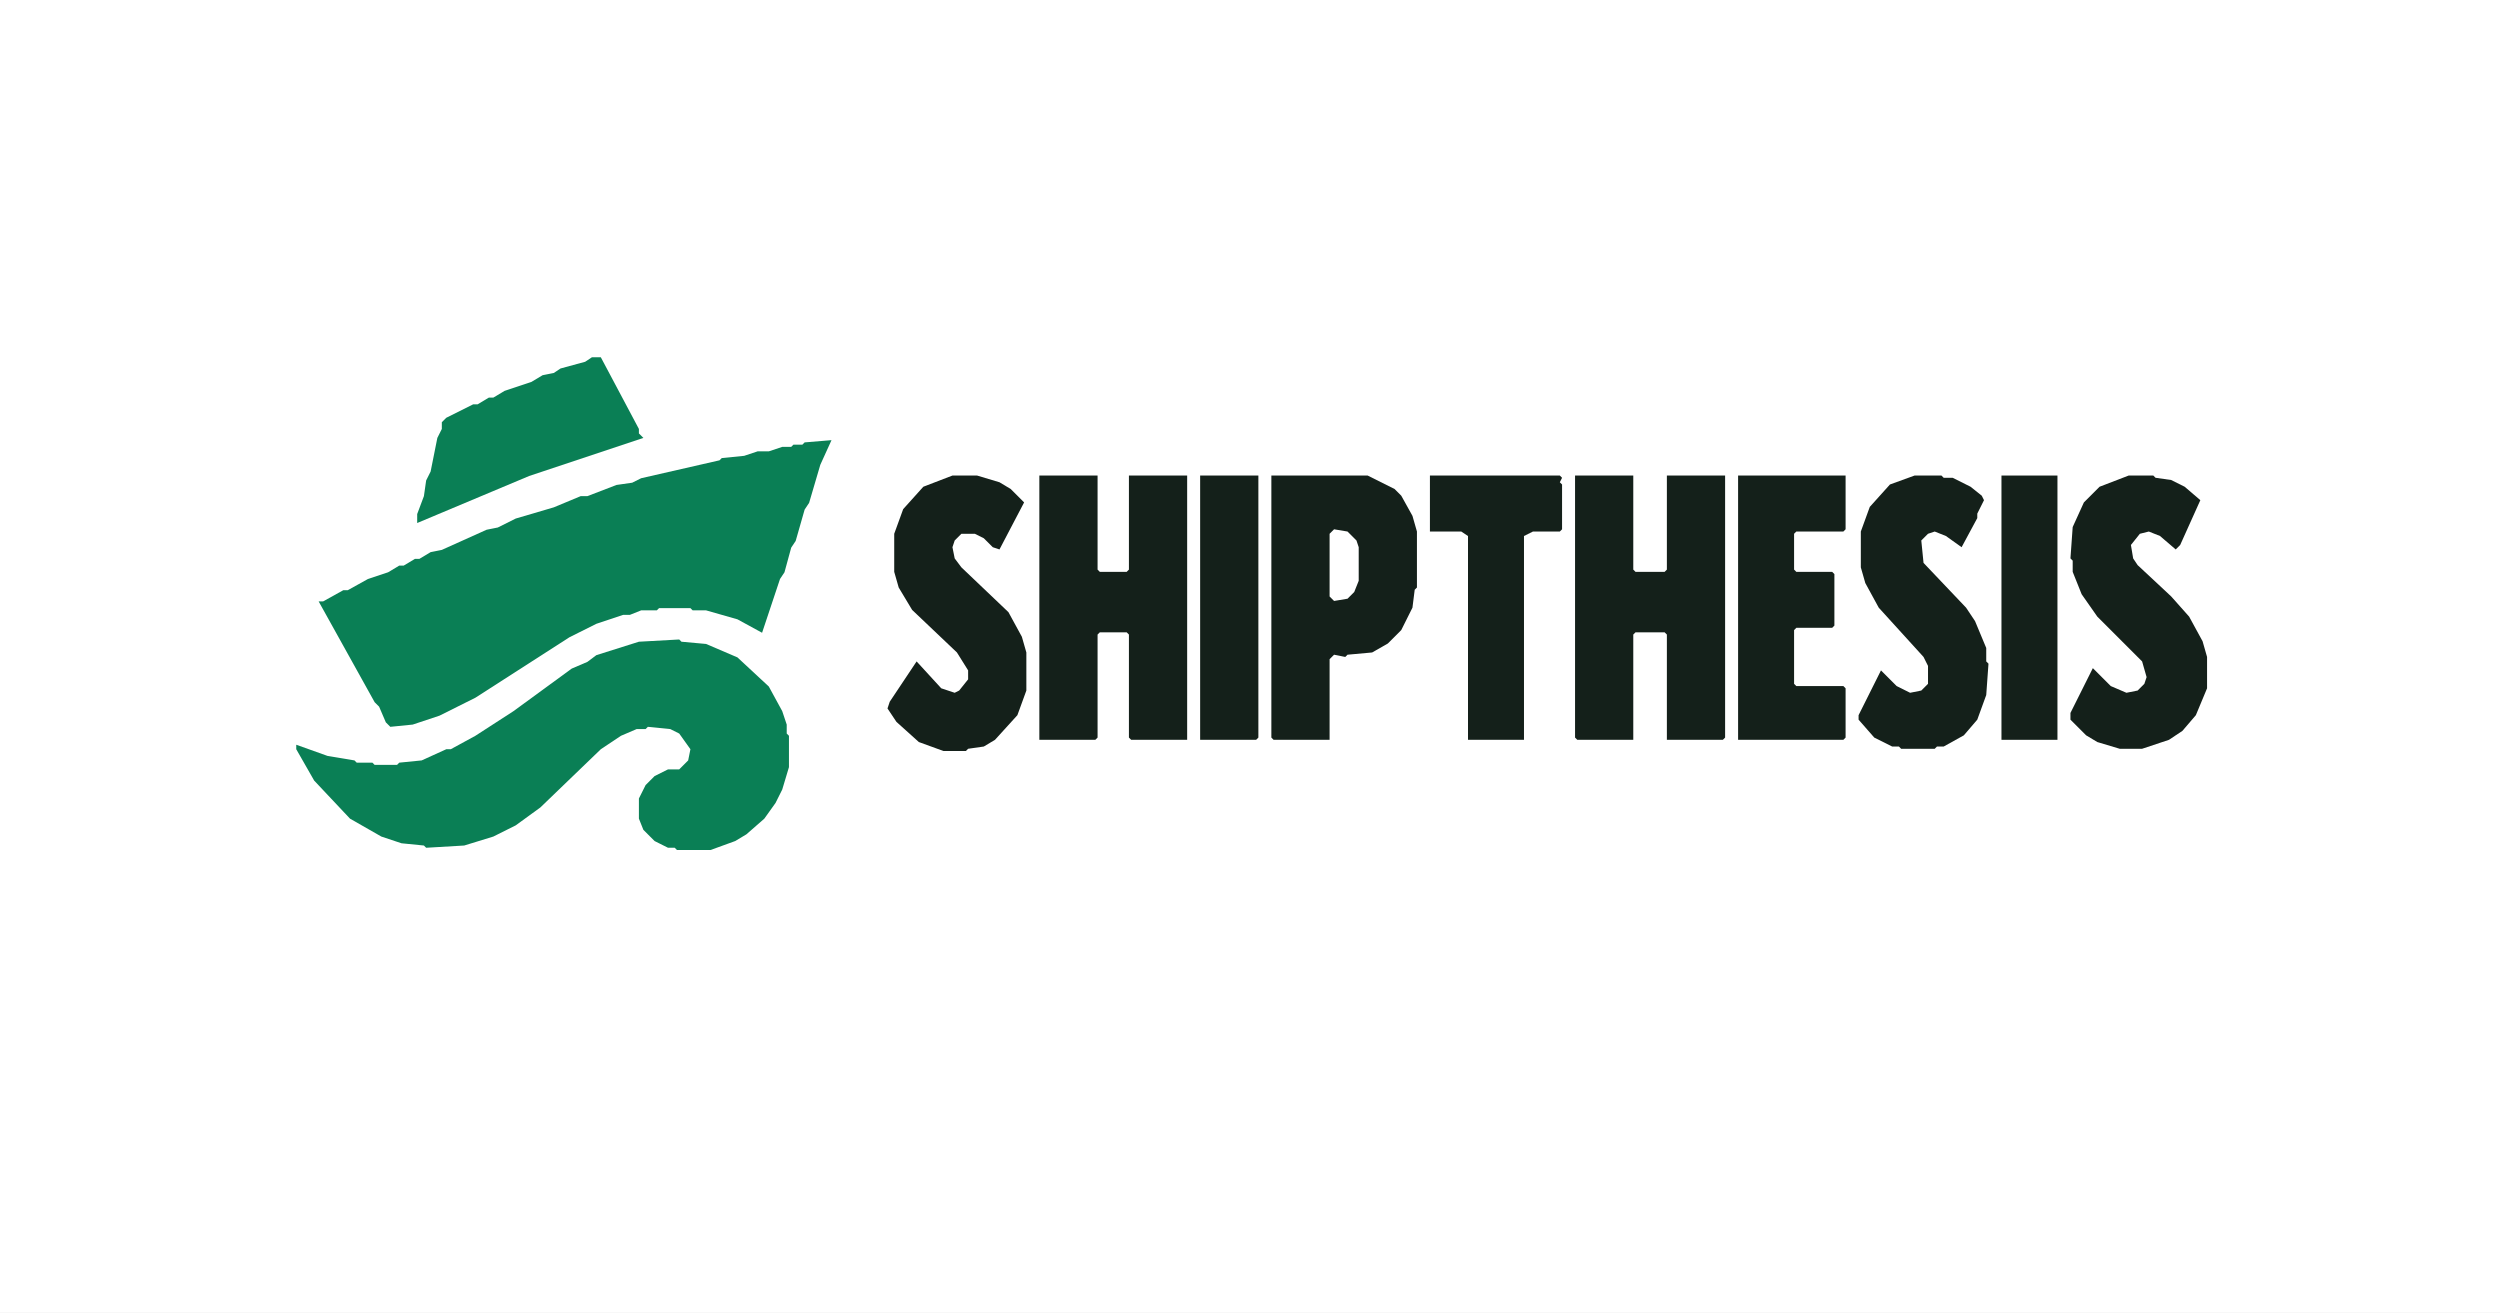
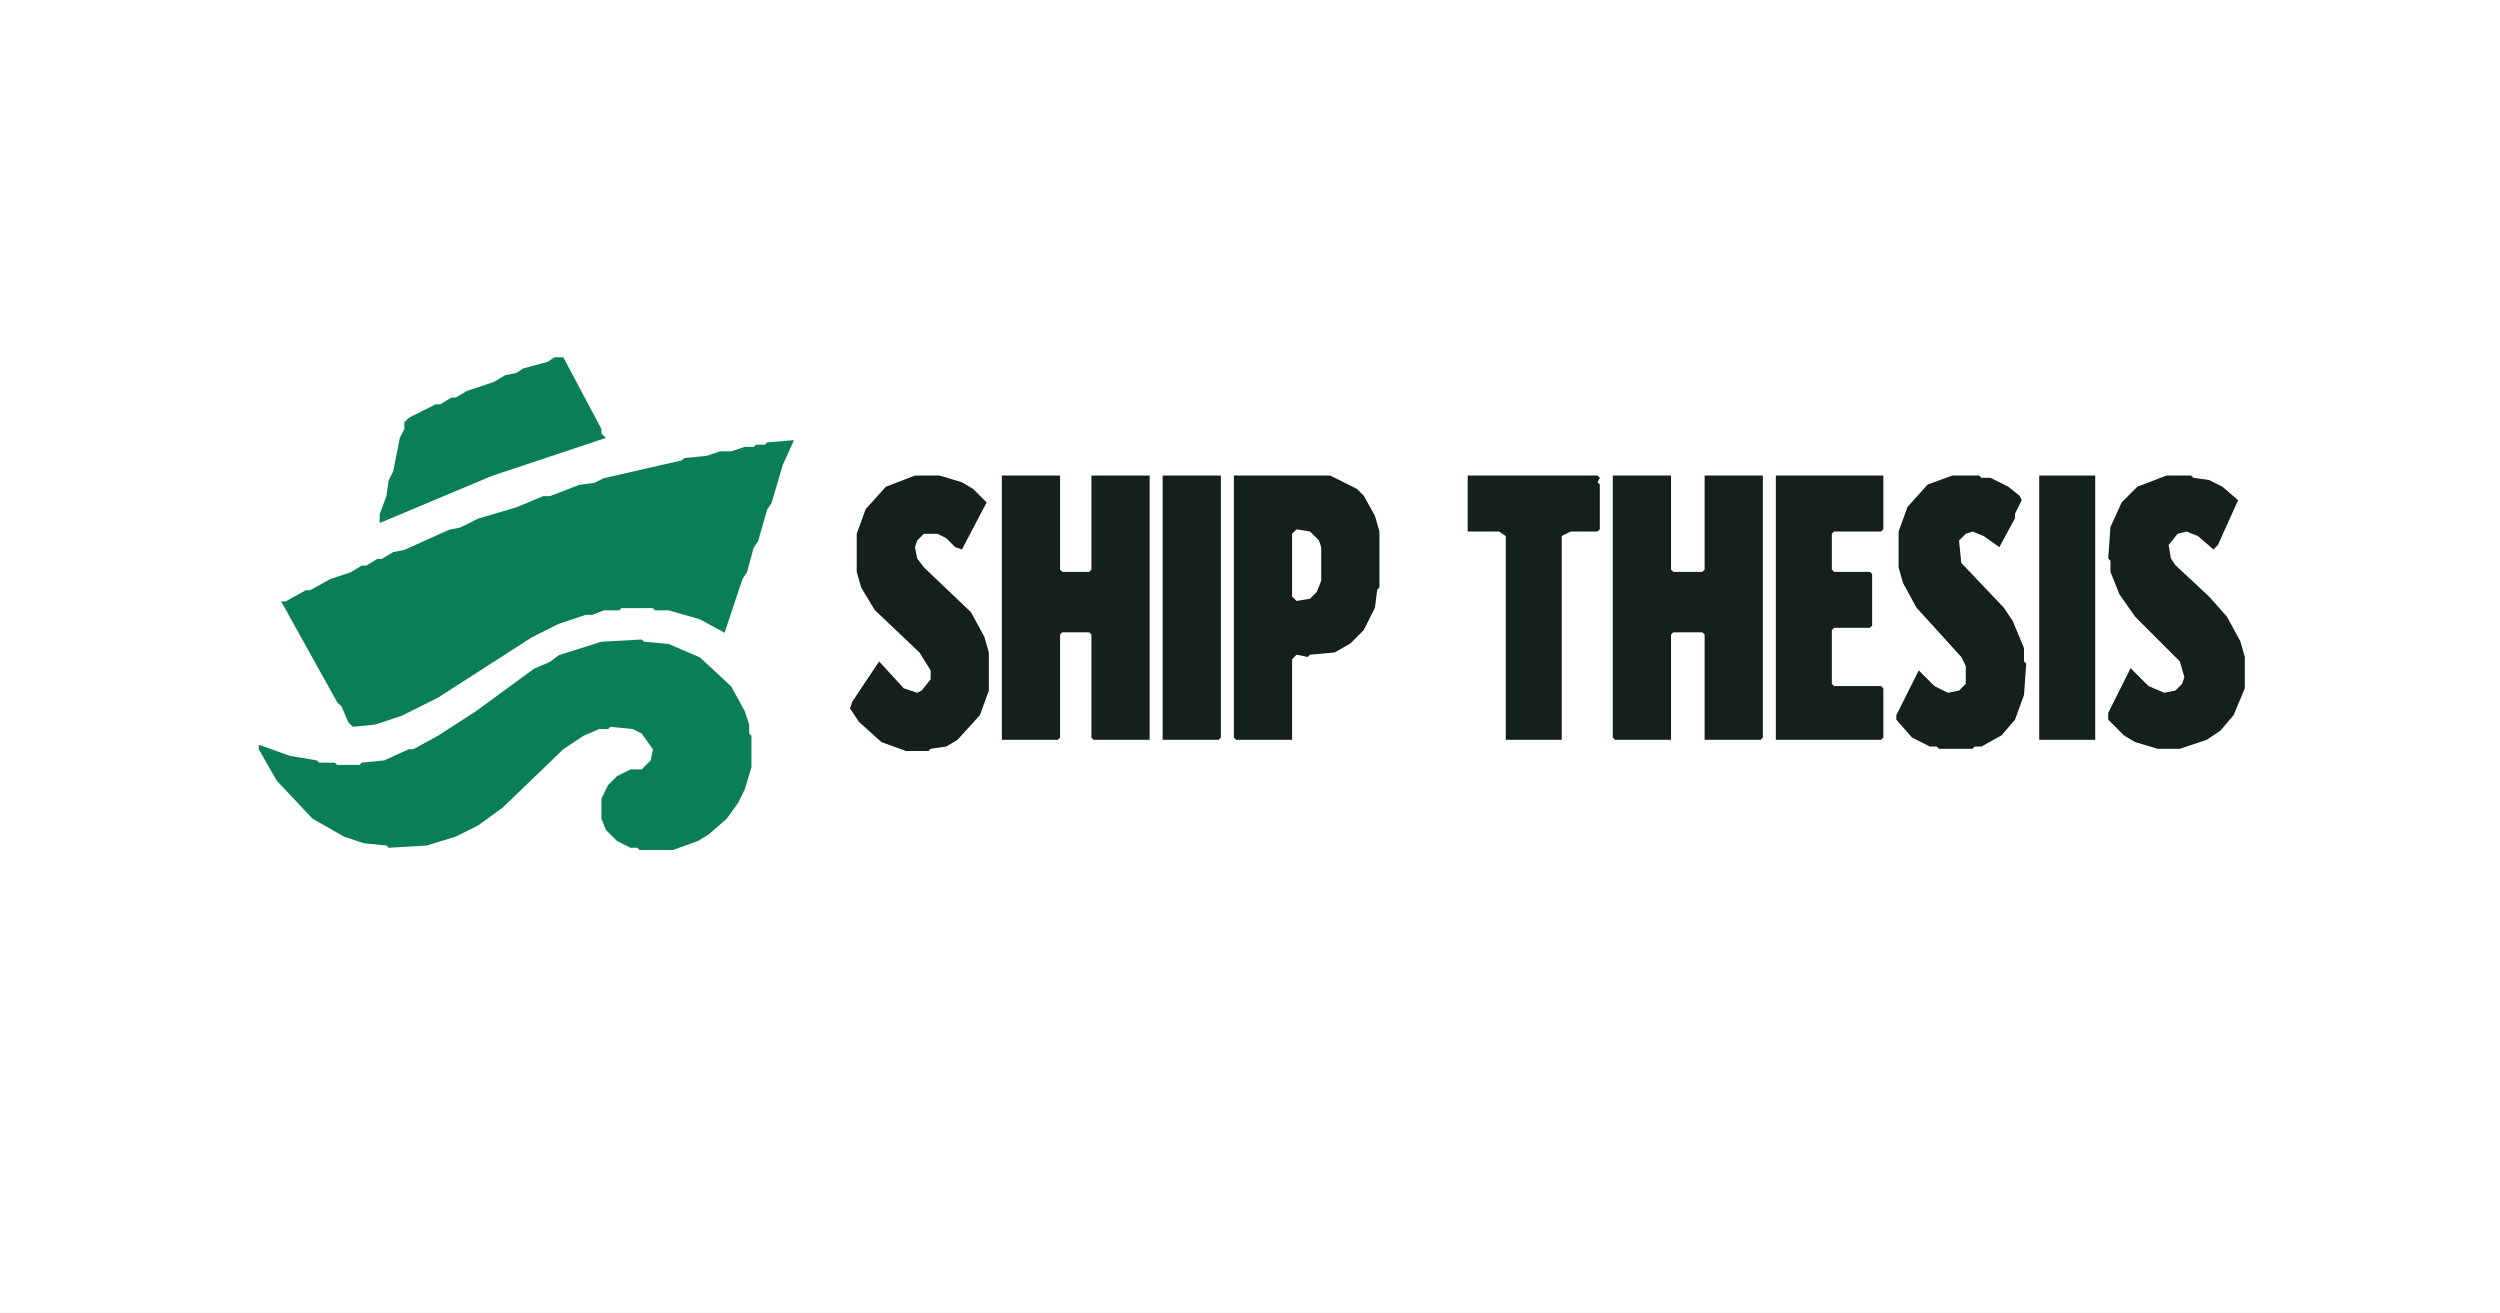
<svg xmlns="http://www.w3.org/2000/svg" viewBox="0 0 1200 630" role="img" aria-labelledby="title desc">
  <rect width="1200" height="630" fill="#FFFFFF" />
-   <g transform="translate(125 150) scale(0.86)">
+   <g transform="translate(107 150) scale(0.86)">
    <g fill="#0A7F55">
      <path fill-rule="evenodd" d="M 295.00 253.75 L 295.00 236.25 L 293.75 235.00 L 293.75 230.00 L 291.25 222.50 L 283.75 208.75 L 266.25 192.50 L 248.75 185.00 L 235.00 183.75 L 233.75 182.50 L 211.25 183.75 L 187.50 191.25 L 182.50 195.00 L 173.75 198.75 L 141.25 222.50 L 120.00 236.25 L 106.25 243.75 L 103.75 243.75 L 90.00 250.00 L 77.50 251.25 L 76.25 252.50 L 63.75 252.50 L 62.50 251.25 L 53.75 251.25 L 52.50 250.00 L 37.50 247.50 L 20.00 241.25 L 20.00 243.75 L 30.00 261.25 L 50.00 282.50 L 67.50 292.50 L 78.75 296.25 L 91.25 297.50 L 92.50 298.75 L 113.75 297.50 L 130.00 292.50 L 142.50 286.25 L 156.25 276.25 L 190.00 243.75 L 201.25 236.25 L 210.00 232.50 L 215.00 232.50 L 216.25 231.25 L 228.75 232.50 L 233.75 235.00 L 240.00 243.75 L 238.75 250.00 L 233.75 255.00 L 227.50 255.00 L 220.00 258.75 L 215.00 263.75 L 211.25 271.25 L 211.25 282.50 L 213.75 288.75 L 220.00 295.00 L 227.50 298.75 L 231.25 298.75 L 232.50 300.00 L 251.25 300.00 L 265.00 295.00 L 271.25 291.25 L 281.25 282.50 L 287.50 273.75 L 291.25 266.25 Z" />
      <path fill-rule="evenodd" d="M 318.75 71.25 L 303.75 72.50 L 302.50 73.75 L 297.50 73.75 L 296.25 75.00 L 291.25 75.00 L 283.75 77.50 L 277.50 77.50 L 270.00 80.00 L 257.50 81.25 L 256.25 82.50 L 212.50 92.50 L 207.50 95.00 L 198.75 96.25 L 182.50 102.50 L 178.75 102.50 L 163.75 108.75 L 142.50 115.00 L 132.50 120.00 L 126.25 121.25 L 101.25 132.50 L 95.00 133.75 L 88.75 137.50 L 86.25 137.50 L 80.00 141.25 L 77.50 141.25 L 71.25 145.00 L 60.00 148.75 L 48.75 155.00 L 46.25 155.00 L 35.00 161.25 L 32.50 161.25 L 63.75 217.50 L 66.25 220.00 L 70.00 228.75 L 72.50 231.25 L 85.00 230.00 L 100.00 225.00 L 120.00 215.00 L 172.50 181.25 L 187.50 173.75 L 202.50 168.75 L 206.25 168.75 L 212.50 166.25 L 221.25 166.25 L 222.50 165.00 L 240.00 165.00 L 241.25 166.25 L 248.75 166.25 L 266.25 171.25 L 280.00 178.75 L 290.00 148.75 L 292.50 145.00 L 296.25 131.25 L 298.75 127.50 L 303.75 110.00 L 306.25 106.25 L 312.50 85.00 Z" />
      <path fill-rule="evenodd" d="M 190.00 25.00 L 185.00 25.00 L 181.25 27.50 L 167.50 31.25 L 163.75 33.75 L 157.50 35.00 L 151.25 38.75 L 136.25 43.75 L 130.00 47.50 L 127.50 47.50 L 121.25 51.25 L 118.75 51.25 L 103.75 58.75 L 101.25 61.25 L 101.25 65.00 L 98.75 70.00 L 95.00 88.75 L 92.50 93.75 L 91.25 102.50 L 87.50 112.50 L 87.50 117.50 L 150.00 91.25 L 213.75 70.00 L 211.25 67.50 L 211.25 65.00 Z" />
    </g>
    <g fill="#14201A">
      <path fill-rule="evenodd" d="M 386.25 91.00 L 370.00 97.25 L 358.75 109.75 L 353.75 123.50 L 353.75 144.75 L 356.25 153.50 L 363.75 166.00 L 388.75 189.75 L 395.00 199.75 L 395.00 204.75 L 390.00 211.00 L 387.50 212.25 L 380.00 209.75 L 366.25 194.75 L 351.25 217.25 L 350.00 221.00 L 355.00 228.50 L 367.50 239.75 L 381.25 244.75 L 393.75 244.75 L 395.00 243.50 L 403.75 242.25 L 410.00 238.50 L 422.50 224.75 L 427.50 211.00 L 427.50 189.75 L 425.00 181.00 L 417.50 167.25 L 391.25 142.25 L 387.50 137.25 L 386.25 131.00 L 387.50 127.25 L 391.25 123.50 L 398.75 123.50 L 403.75 126.00 L 408.75 131.00 L 412.50 132.25 L 426.25 106.00 L 418.75 98.50 L 412.50 94.75 L 400.00 91.00 Z" />
      <path fill-rule="evenodd" d="M 434.75 91.00 L 434.75 238.50 L 466.00 238.50 L 467.25 237.25 L 467.25 179.75 L 468.50 178.50 L 483.50 178.50 L 484.75 179.75 L 484.75 237.25 L 486.00 238.50 L 517.25 238.50 L 517.25 91.00 L 484.75 91.00 L 484.75 143.50 L 483.50 144.75 L 468.50 144.75 L 467.25 143.50 L 467.25 91.00 Z" />
      <path fill-rule="evenodd" d="M 524.50 91.00 L 524.50 238.50 L 555.75 238.50 L 557.00 237.25 L 557.00 91.00 Z" />
      <path fill-rule="evenodd" d="M 564.25 91.00 L 564.25 237.25 L 565.50 238.50 L 596.75 238.50 L 596.75 193.50 L 599.25 191.00 L 605.50 192.25 L 606.75 191.00 L 620.50 189.75 L 629.25 184.75 L 636.75 177.25 L 643.00 164.75 L 644.25 154.75 L 645.50 153.50 L 645.50 122.25 L 643.00 113.50 L 636.75 102.25 L 633.00 98.50 L 618.00 91.00 Z M 599.25 121.00 L 606.75 122.25 L 611.75 127.25 L 613.00 131.00 L 613.00 149.75 L 610.50 156.00 L 606.75 159.75 L 599.25 161.00 L 596.75 158.50 L 596.75 123.50 Z" />
-       <path fill-rule="evenodd" d="M 652.75 91.00 L 652.75 122.25 L 670.25 122.25 L 674.00 124.75 L 674.00 238.50 L 705.25 238.50 L 705.25 124.75 L 710.25 122.25 L 725.25 122.25 L 726.50 121.00 L 726.50 96.00 L 725.25 94.75 L 726.50 92.25 L 725.25 91.00 Z" />
-       <path fill-rule="evenodd" d="M 733.75 91.00 L 733.75 237.25 L 735.00 238.50 L 766.25 238.50 L 766.25 179.75 L 767.50 178.50 L 783.75 178.50 L 785.00 179.75 L 785.00 238.50 L 816.25 238.50 L 817.50 237.25 L 817.50 91.00 L 785.00 91.00 L 785.00 143.50 L 783.75 144.75 L 767.50 144.75 L 766.25 143.50 L 766.25 91.00 Z" />
-       <path fill-rule="evenodd" d="M 824.75 91.00 L 824.75 238.50 L 883.50 238.50 L 884.75 237.25 L 884.75 209.75 L 883.50 208.50 L 857.25 208.50 L 856.00 207.25 L 856.00 177.25 L 857.25 176.00 L 877.25 176.00 L 878.50 174.75 L 878.50 146.00 L 877.25 144.75 L 857.25 144.75 L 856.00 143.50 L 856.00 123.50 L 857.25 122.25 L 883.50 122.25 L 884.75 121.00 L 884.75 91.00 Z" />
-       <path fill-rule="evenodd" d="M 923.25 91.00 L 909.50 96.00 L 898.25 108.50 L 893.25 122.25 L 893.25 142.25 L 895.75 151.00 L 903.25 164.75 L 928.25 192.25 L 930.75 197.25 L 930.75 207.25 L 927.00 211.00 L 920.75 212.25 L 913.25 208.50 L 904.50 199.75 L 892.00 224.75 L 892.00 227.25 L 900.75 237.25 L 910.75 242.25 L 914.50 242.25 L 915.75 243.50 L 934.50 243.50 L 935.75 242.25 L 939.50 242.25 L 950.75 236.00 L 958.25 227.25 L 963.25 213.50 L 964.50 196.00 L 963.25 194.75 L 963.25 187.25 L 957.00 172.25 L 952.00 164.75 L 928.25 139.75 L 927.00 127.25 L 930.75 123.50 L 934.50 122.25 L 940.75 124.75 L 949.50 131.00 L 958.25 114.75 L 958.25 112.25 L 962.00 104.75 L 960.75 102.25 L 954.50 97.25 L 944.50 92.25 L 939.50 92.25 L 938.25 91.00 Z" />
-       <path fill-rule="evenodd" d="M 971.75 91.00 L 971.75 238.50 L 1003.00 238.50 L 1003.00 91.00 Z" />
-       <path fill-rule="evenodd" d="M 1042.75 91.00 L 1026.50 97.25 L 1017.75 106.00 L 1011.50 119.75 L 1010.25 137.25 L 1011.50 138.50 L 1011.50 144.75 L 1016.50 157.25 L 1025.25 169.75 L 1050.25 194.75 L 1052.75 203.50 L 1051.50 207.25 L 1047.75 211.00 L 1041.50 212.25 L 1032.75 208.50 L 1022.75 198.50 L 1010.25 223.50 L 1010.25 227.25 L 1019.00 236.00 L 1025.25 239.75 L 1037.75 243.50 L 1050.25 243.50 L 1065.25 238.50 L 1072.75 233.50 L 1080.25 224.75 L 1086.50 209.75 L 1086.50 192.25 L 1084.00 183.50 L 1076.50 169.75 L 1066.50 158.50 L 1047.75 141.00 L 1045.25 137.25 L 1044.00 129.75 L 1049.00 123.50 L 1054.00 122.25 L 1060.25 124.75 L 1069.00 132.25 L 1071.50 129.75 L 1082.75 104.75 L 1074.00 97.25 L 1066.50 93.50 L 1057.75 92.25 L 1056.50 91.00 Z" />
+       <g transform="translate(42 0)">
+         <path fill-rule="evenodd" d="M 652.75 91.00 L 652.75 122.25 L 670.25 122.25 L 674.00 124.75 L 674.00 238.50 L 705.25 238.50 L 705.25 124.75 L 710.25 122.25 L 725.25 122.25 L 726.50 121.00 L 726.50 96.00 L 725.25 94.75 L 726.50 92.25 L 725.25 91.00 Z" />
+         <path fill-rule="evenodd" d="M 733.75 91.00 L 733.75 237.25 L 735.00 238.50 L 766.25 238.50 L 766.25 179.75 L 767.50 178.50 L 783.75 178.50 L 785.00 179.75 L 785.00 238.50 L 816.25 238.50 L 817.50 237.25 L 817.50 91.00 L 785.00 91.00 L 785.00 143.50 L 783.75 144.75 L 767.50 144.75 L 766.25 143.50 L 766.25 91.00 Z" />
+         <path fill-rule="evenodd" d="M 824.75 91.00 L 824.75 238.50 L 883.50 238.50 L 884.75 237.25 L 884.75 209.75 L 883.50 208.50 L 857.25 208.50 L 856.00 207.25 L 856.00 177.25 L 857.25 176.00 L 877.25 176.00 L 878.50 174.75 L 878.50 146.00 L 877.25 144.75 L 857.25 144.75 L 856.00 143.50 L 856.00 123.50 L 857.25 122.25 L 883.50 122.25 L 884.75 121.00 L 884.75 91.00 Z" />
+         <path fill-rule="evenodd" d="M 923.25 91.00 L 909.50 96.00 L 898.25 108.50 L 893.25 122.25 L 893.25 142.25 L 895.75 151.00 L 903.25 164.75 L 928.25 192.25 L 930.75 197.25 L 930.75 207.25 L 927.00 211.00 L 920.75 212.25 L 913.25 208.50 L 904.50 199.75 L 892.00 224.75 L 892.00 227.25 L 900.75 237.25 L 910.75 242.25 L 914.50 242.25 L 915.75 243.50 L 934.50 243.50 L 935.75 242.25 L 939.50 242.25 L 950.75 236.00 L 958.25 227.25 L 963.25 213.50 L 964.50 196.00 L 963.25 194.75 L 963.25 187.25 L 957.00 172.25 L 952.00 164.75 L 928.25 139.75 L 927.00 127.25 L 930.75 123.50 L 934.50 122.25 L 940.75 124.75 L 949.50 131.00 L 958.25 114.75 L 958.25 112.25 L 962.00 104.75 L 960.75 102.25 L 954.50 97.25 L 944.50 92.25 L 939.50 92.25 L 938.25 91.00 Z" />
+         <path fill-rule="evenodd" d="M 971.75 91.00 L 971.75 238.50 L 1003.00 238.50 L 1003.00 91.00 Z" />
+         <path fill-rule="evenodd" d="M 1042.75 91.00 L 1026.50 97.25 L 1017.75 106.00 L 1011.50 119.75 L 1010.25 137.25 L 1011.50 138.50 L 1011.50 144.75 L 1016.50 157.25 L 1025.25 169.75 L 1050.25 194.75 L 1052.75 203.50 L 1051.50 207.25 L 1047.75 211.00 L 1041.50 212.25 L 1032.75 208.50 L 1022.75 198.50 L 1010.25 223.50 L 1010.25 227.25 L 1019.00 236.00 L 1025.25 239.75 L 1037.75 243.50 L 1050.25 243.50 L 1065.25 238.50 L 1072.75 233.50 L 1080.25 224.75 L 1086.50 209.75 L 1086.50 192.25 L 1084.00 183.50 L 1076.50 169.75 L 1066.50 158.50 L 1047.75 141.00 L 1045.25 137.25 L 1044.00 129.75 L 1049.00 123.50 L 1054.00 122.25 L 1060.25 124.75 L 1069.00 132.25 L 1071.50 129.75 L 1082.75 104.75 L 1074.00 97.25 L 1066.50 93.50 L 1057.75 92.25 L 1056.50 91.00 Z" />
+       </g>
    </g>
  </g>
</svg>
